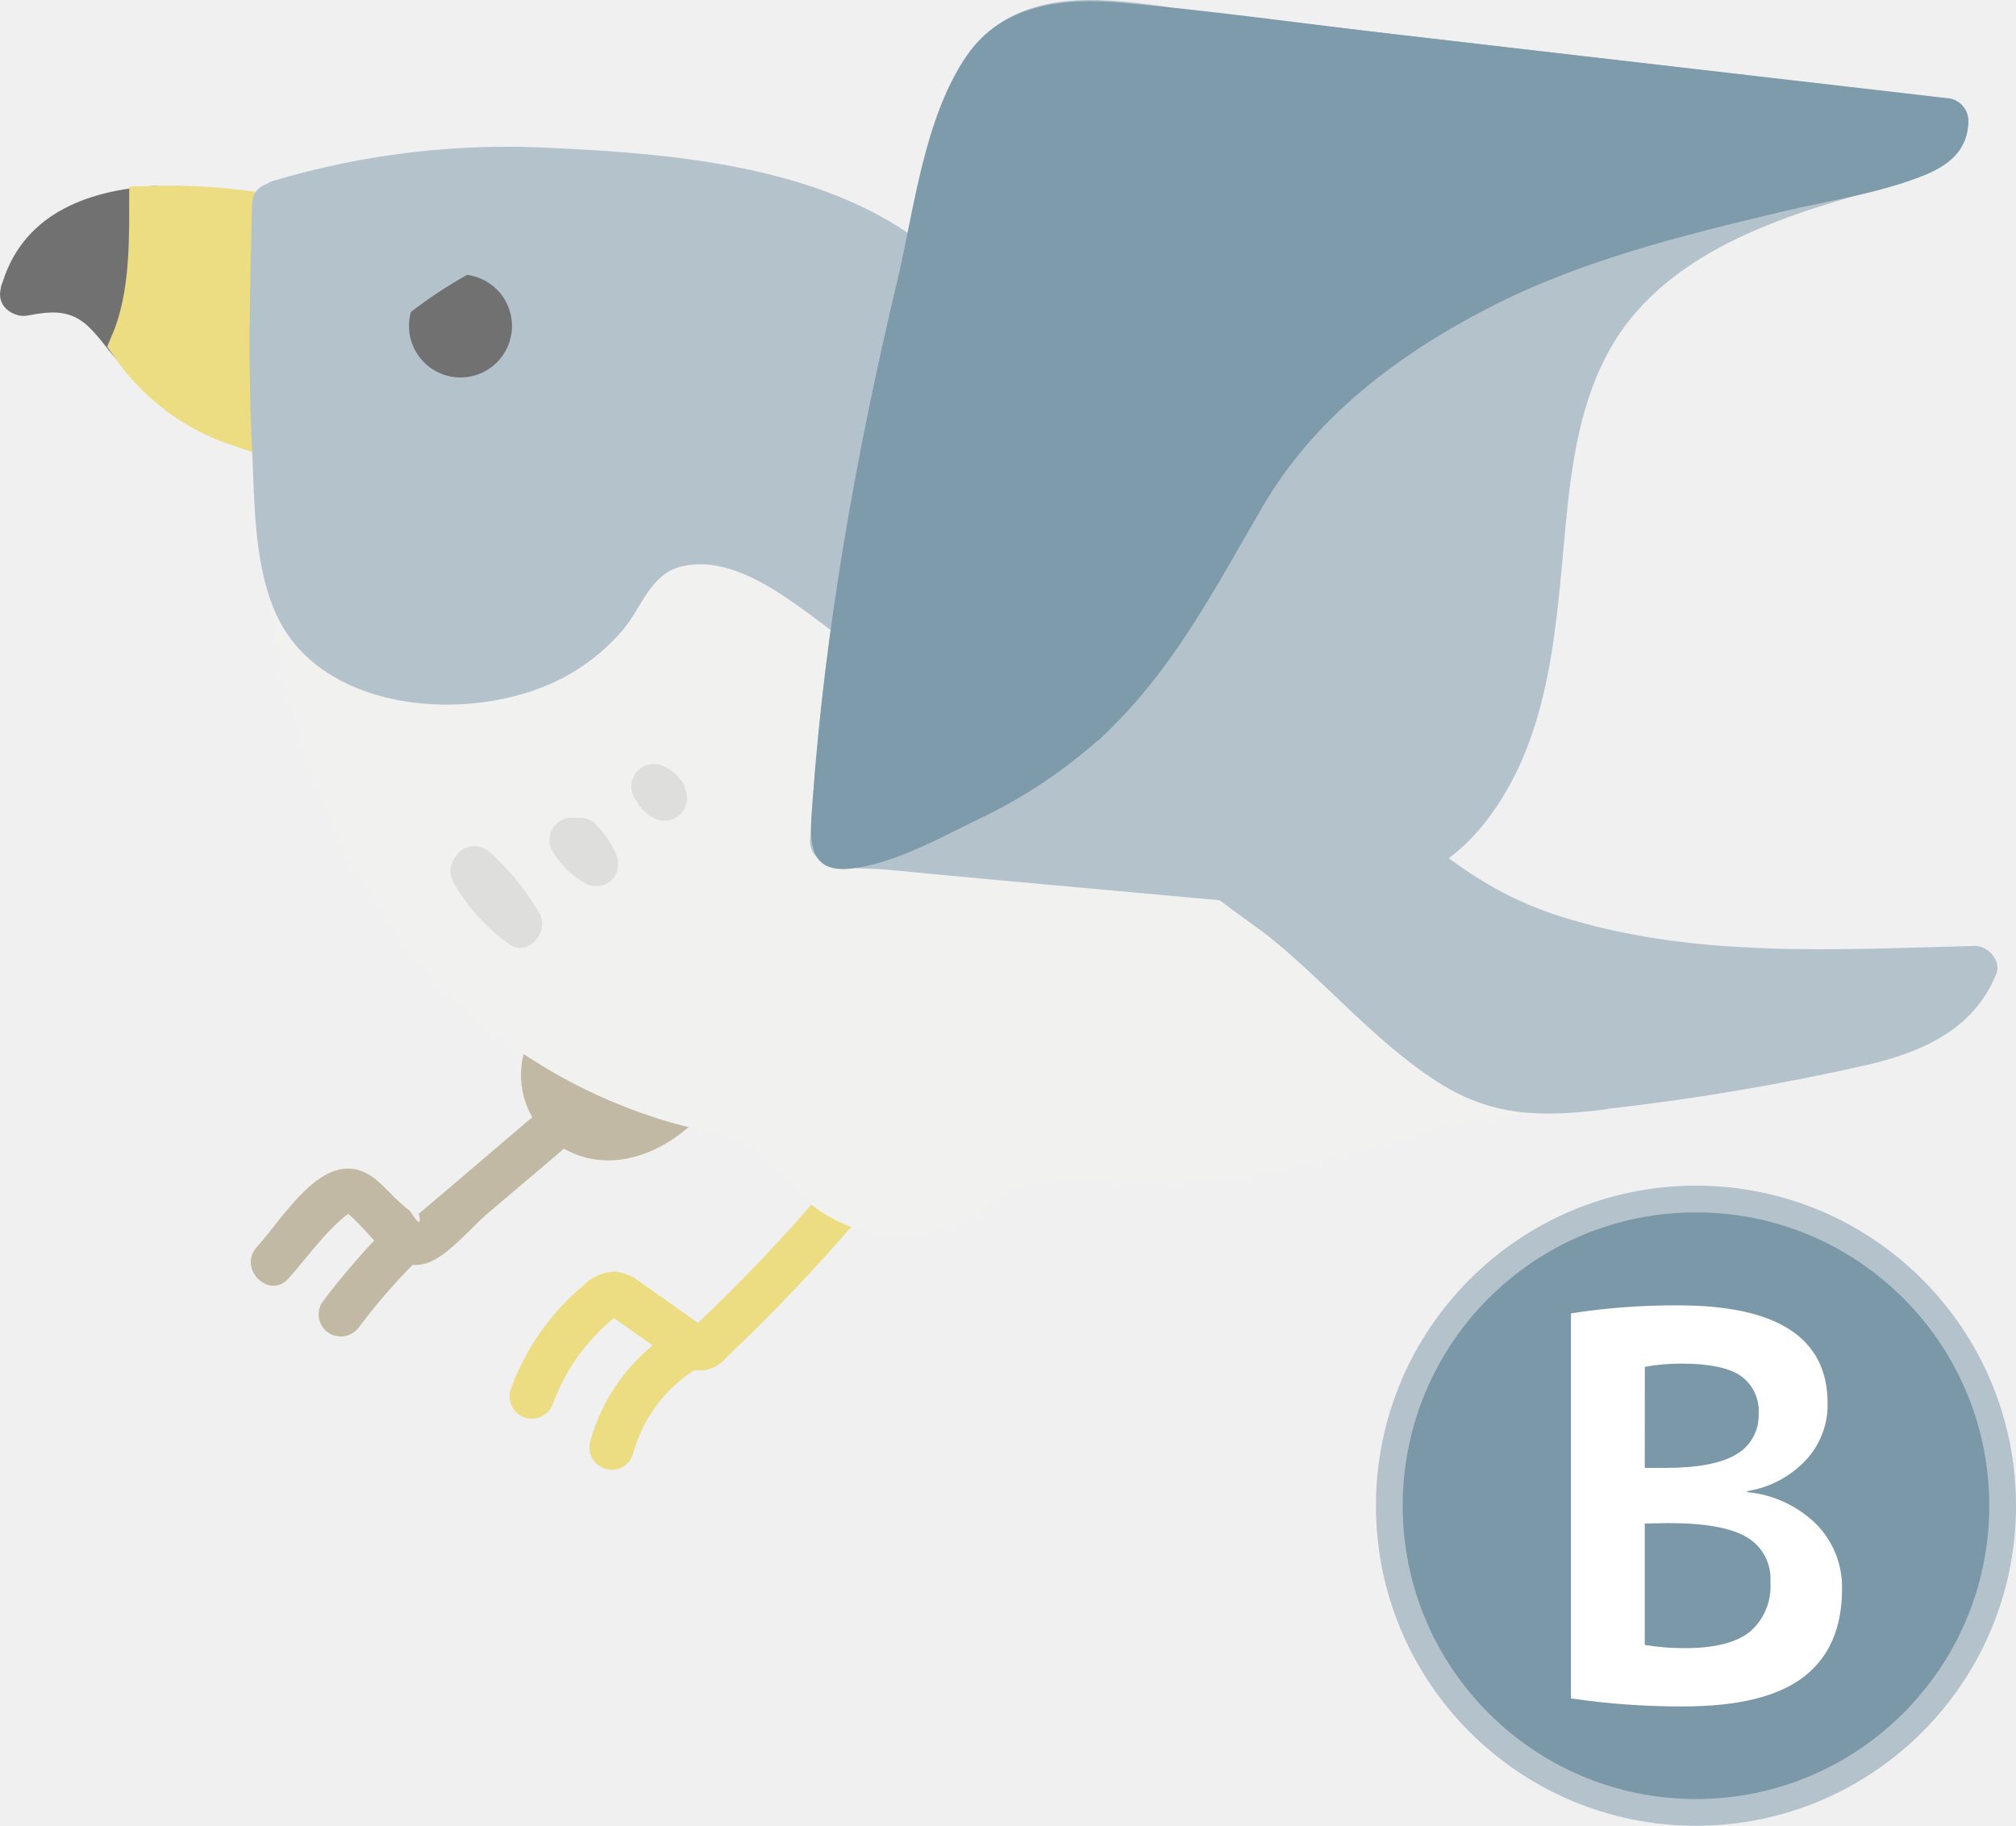
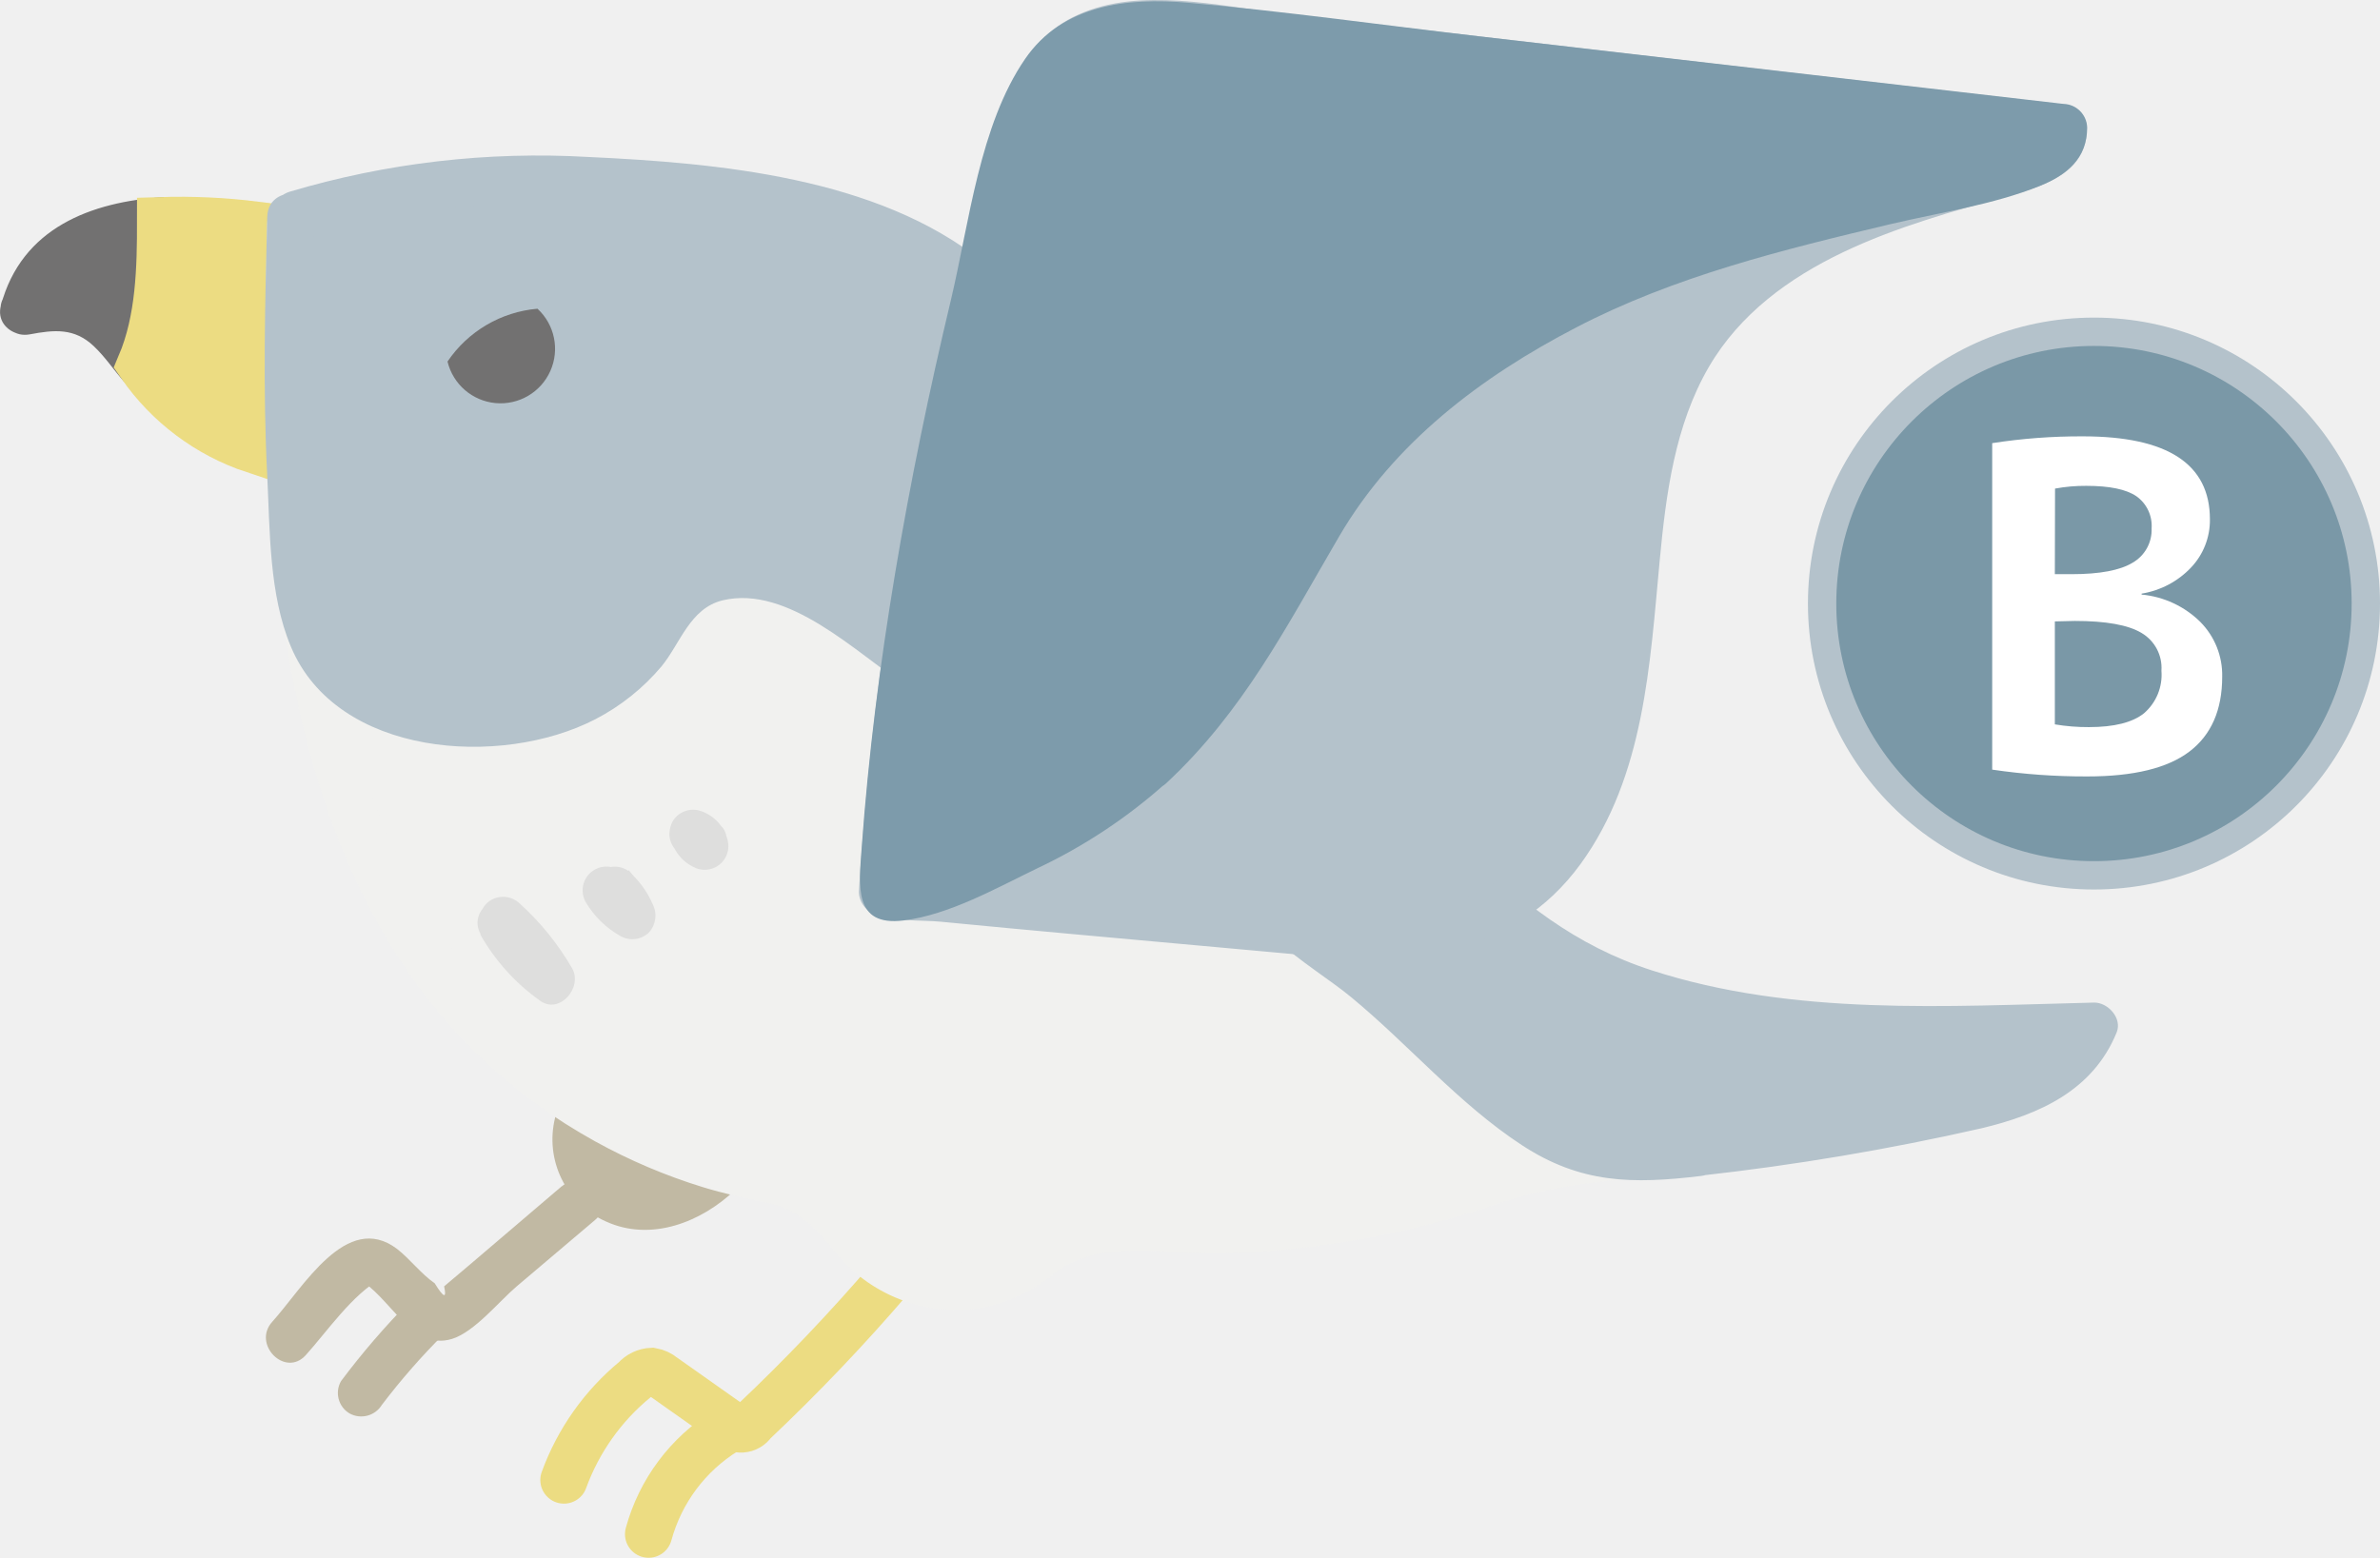
- <svg xmlns="http://www.w3.org/2000/svg" viewBox="0 0 226.22 204.84">
+ <svg xmlns="http://www.w3.org/2000/svg" viewBox="0 0 251.87 164.9">
  <g id="レイヤー_2" data-name="レイヤー 2">
    <g id="レイヤー_10" data-name="レイヤー 10">
      <path d="M2.51,33a14.26,14.26,0,0,1,5.32-.33c3,.56,5,3.44,6.8,5.67l.24.28c2.4-4.78,2.51-10.22,2.51-15.25C10.63,23.72,4.19,25.78,2.51,33Z" fill="#727171" />
      <path d="M3.17,35.39c2.59-.49,4.71-.68,6.74,1.24,1.2,1.13,2.11,2.51,3.19,3.74A2.51,2.51,0,0,0,17,39.87c2.45-5.25,2.84-10.79,2.86-16.51a2.52,2.52,0,0,0-2.5-2.5C9.62,21.35,2.29,24.13.1,32.32c-.83,3.11,4,4.44,4.82,1.33,1.57-5.88,7-7.44,12.47-7.79l-2.5-2.5c0,4.77-.12,9.59-2.17,14l3.93-.51c-1.78-2-3.24-4.26-5.64-5.63C8.15,29.59,4.93,30,1.84,30.57S0,36,3.17,35.39Z" fill="#727171" />
      <path d="M17,23.36c0,5-.1,10.47-2.13,15.25a23.69,23.69,0,0,0,12,9l.19-23.78A65,65,0,0,0,17,23.36Z" fill="#ecdc82" stroke="#ecdc82" stroke-linecap="square" stroke-miterlimit="10" stroke-width="5" />
      <path d="M94.29,135.24a200.5,200.5,0,0,1-14.61,15.34,1.51,1.51,0,0,1-2.42.15l-7.08-5a2.57,2.57,0,0,0-1.2-.56,2.51,2.51,0,0,0-1.76.84,24.79,24.79,0,0,0-7.54,10.66" fill="none" stroke="#ecdc82" stroke-linecap="round" stroke-miterlimit="10" stroke-width="5" />
      <path d="M76.81,151.46a18.61,18.61,0,0,0-8.17,10.94" fill="none" stroke="#ecdc82" stroke-linecap="round" stroke-miterlimit="10" stroke-width="5" />
      <path d="M59.43,125.59l-9.65,8.23L47,136.17q.44,2-1-.33c-1.45-1-2.61-2.57-4-3.65-5.33-4-9.9,4.09-13.19,7.73-2.15,2.38,1.37,5.93,3.54,3.54s5-6.53,8-8.11H37.84c3.41,1.76,5.67,7.72,10,6.38,2.36-.72,5-4,6.83-5.55L63,129.12c2.45-2.09-1.1-5.61-3.54-3.54Z" fill="#c1b9a3" />
      <path d="M43.43,137.69a80.81,80.81,0,0,0-7.34,8.51,2.52,2.52,0,0,0,.9,3.42,2.56,2.56,0,0,0,3.42-.9,71.77,71.77,0,0,1,6.56-7.5c2.28-2.28-1.26-5.82-3.54-3.54Z" fill="#c1b9a3" />
      <path d="M61.16,119c-1.2,3.45,1.44,7.45,5,8.43s7.39-.6,9.94-3.22" fill="#c1b9a3" />
      <path d="M58.75,118.3a9.5,9.5,0,0,0,5.37,11c4.79,2.19,10.14.06,13.7-3.36,2.33-2.23-1.21-5.76-3.54-3.54-1.93,1.84-4.75,3.42-7.5,2.58a4.5,4.5,0,0,1-3.22-5.35c.83-3.11-4-4.44-4.82-1.33Z" fill="#c1b9a3" />
      <path d="M30.78,23.72C30.38,39.47,30,55.37,33,70.83s9.79,30.67,21.62,41.08a56.08,56.08,0,0,0,26.95,12.94c2,.36,4.15.67,5.7,2A17.61,17.61,0,0,1,90,130.56c4,5.81,13,7.4,18.71,3.32,1.73-1.23,3.23-2.91,5.25-3.56a12.35,12.35,0,0,1,4.46-.28c14.27.75,28.5-.77,41.77-5.93,6-2.33,13.47-1.41,19.84-2.15a156.26,156.26,0,0,0,22.57-4.35c2.81-.76,6.24-2.49,5.89-5.38a96.54,96.54,0,0,1-41.86-10.16c-10.94-5.46-23.37-5.64-33.3-13.79-18.08-14.85-12.81-44.08-31.67-58.37-5.51-4.17-12.36-6.13-19.14-7.48a136.42,136.42,0,0,0-30.91-2.55c-1.62.05-15,1.88-20.34,3.67" fill="#f1f1ef" />
      <path d="M28.28,23.72c-.87,34.52.18,78,34.7,97.1a59.93,59.93,0,0,0,11.41,4.85c2.15.66,4.33,1.14,6.53,1.59,3.67.75,5.4,2.72,7.69,5.55a16.45,16.45,0,0,0,15.69,5.55,17.43,17.43,0,0,0,7.46-3.69c4.75-3.62,12.09-1.82,17.82-2a97.74,97.74,0,0,0,28.69-5.16c10.22-3.58,21.29-2.61,31.93-4.52,6.47-1.16,20.28-1.9,20.82-10.73a2.53,2.53,0,0,0-2.5-2.5,96.53,96.53,0,0,1-27.81-4.6c-7.87-2.55-15-6.69-22.94-9.14s-16.13-4.21-22.65-9.49c-5.32-4.3-8.7-10.36-11.11-16.66C119.7,58.59,117.93,46.07,110.9,36c-8.61-12.31-22.84-15.68-37-17.53-14.32-1.88-29.38-1.77-43.29,2.64-3.06,1-1.75,5.8,1.33,4.82,12-3.79,24.75-4.21,37.14-3,16.36,1.57,32.75,5.16,40.66,21,5.54,11.09,6.92,23.78,12.78,34.75C129.35,91.41,141,96.2,154.2,100.12c8.69,2.59,16.56,7,25.18,9.81a101.38,101.38,0,0,0,29.13,4.77l-2.5-2.5c-.2,3.29-9.28,4.3-11.51,4.79a126.14,126.14,0,0,1-15.26,2.52c-7.82.71-14.8.49-22.3,3.12a93,93,0,0,1-27.36,5c-6.77.25-14.33-1.78-20.11,2.48-3.37,2.49-6.35,4.2-10.71,3.29s-5.86-3.74-8.48-6.95c-2-2.4-4.29-3.26-7.28-3.88a64,64,0,0,1-13-3.83C54.75,112,44.38,98.61,38.94,83.14c-6.69-19-6.16-39.53-5.66-59.42.08-3.22-4.92-3.22-5,0Z" fill="#f1f1ef" />
      <path d="M180.05,121.94c9.44-1.11,19-2.8,28.34-4.81,5.38-1.16,11.49-3.32,13.2-8.55-17.91.42-38.53,1.66-54.94-6.53-7.11-3.55-12.36-9.87-18.09-15.39-2.33-2.25-4.17-4.14-7.7-3.13a10.7,10.7,0,0,0-7,6.59,5.36,5.36,0,0,0-.24,3.36,7.16,7.16,0,0,0,2.54,3.1q5.72,4.76,11.47,9.48c3.35,2.75,6,5.82,9.26,8.69a41.54,41.54,0,0,0,10,6.81C170.64,123.29,176,122.42,180.05,121.94Z" fill="#b4c2cb" />
      <path d="M180.05,124.44a266.25,266.25,0,0,0,29.63-5c6.16-1.47,11.81-4,14.32-10.15.62-1.51-.94-3.2-2.41-3.16-15.55.38-31.76,1.45-46.78-3.41-8.08-2.61-14-7.33-20-13.26-3.45-3.47-7.39-9-12.91-8.61-5.16.41-10.25,5.15-10.91,10.32-.83,6.5,7.68,10.83,11.93,14.33,6.16,5.07,11.42,11.32,18.12,15.71,6.25,4.09,11.7,4.15,19,3.27,3.15-.38,3.19-5.39,0-5a46.61,46.61,0,0,1-8.23.62c-3.66-.21-6.74-2.1-9.64-4.2-5.64-4.09-10.29-9.5-15.67-13.93-2.63-2.17-5.28-4.32-7.88-6.52-3.53-3-1.88-8.63,2.91-9.47s11.09,8.48,14.38,11.47c17.68,16,43.47,14.22,65.68,13.68l-2.41-3.16c-2.39,5.85-10.78,6.69-16.13,7.77-7.62,1.54-15.29,2.81-23,3.74C176.9,119.82,176.86,124.83,180.05,124.44Z" fill="#b4c2cb" />
      <path d="M30.78,22.89c-.28,11.1-.56,22.23.37,33.31.62,7.38.8,14.4,8.38,18A24.6,24.6,0,0,0,49,76.34a29.36,29.36,0,0,0,7.48-.48,21.54,21.54,0,0,0,10.87-6.1c3.08-3.16,3.64-7.65,8.43-8.59,8.17-1.61,15.56,5.65,21.93,9.7,6.67,4.23,13.35,8.45,20.11,12.53,5.41,3.26,12.4,7.68,19,6.6-1.17-.85-2.4-1.63-3.53-2.56-18.08-14.85-12.81-44.08-31.67-58.37-5.51-4.17-12.36-6.13-19.14-7.48A136.42,136.42,0,0,0,51.64,19c-1.62.05-15,1.88-20.34,3.67" fill="#b4c2cb" />
      <path d="M28.28,22.89c-.23,9.14-.47,18.3,0,27.44.29,5.85.19,12.61,2.5,18.11C35.65,80.12,53,81.3,63,76.14a23,23,0,0,0,7-5.59c2-2.43,3-6.15,6.47-7,6.95-1.66,14.2,5.6,19.44,9.07,7.18,4.75,14.56,9.26,22,13.67,5.84,3.48,12,6.88,19,6.17a2.52,2.52,0,0,0,1.26-4.66C117.58,73.29,123.27,43.2,104,27.71,92.84,18.76,76,17.26,62.32,16.62A92.09,92.09,0,0,0,30.63,20.3c-3.06,1-1.75,5.8,1.33,4.82,10.05-3.18,20.87-4,31.33-3.45,14.11.77,32.07,2.43,41.77,14.06,7.28,8.73,9.32,20.5,12.85,31s8.57,19,17.72,25.43l1.26-4.66c-7.27.74-13.52-3.67-19.45-7.28-6.56-4-13.18-8-19.55-12.25C90.78,63.19,78.58,53,70.3,61.5c-1.65,1.69-2.6,3.91-4.08,5.74a18.2,18.2,0,0,1-9.6,6c-6.87,1.75-17.84.91-21.12-6.47C33,61.11,33.35,53.48,33.15,47.4c-.28-8.17-.07-16.34.14-24.5.08-3.22-4.92-3.22-5,0Z" fill="#b4c2cb" />
      <path d="M137.31,98.54c-3.54-.33-43.92-3.93-43.91-4.13,1.38-26.18,7-53.25,13.84-78.53,1-3.89,2.31-8,5.42-10.56,4.1-3.34,10-2.91,15.24-2.3l90.44,10.5c.5,2.13-2.12,3.54-4.22,4.13C201.47,21.17,187.5,24.77,180,35.52c-6.5,9.26-6.46,21.4-7.63,32.66S167.38,92,157.15,96.84C151.07,99.71,144,99.15,137.31,98.54Z" fill="#b4c2cb" />
      <path d="M137.31,96,114.54,94q-7.11-.65-14.21-1.33l-4.55-.45a11.29,11.29,0,0,0-1.72-.2l1.84,2.41a328,328,0,0,1,6.65-48.34C104.23,38,106.14,30,108.21,22c2-7.75,3.38-16.5,13.09-16.87,7.36-.28,15,1.38,22.33,2.23L168.2,10.2,218.34,16l-2.5-2.5c0,2.25-13.13,4.82-15.19,5.53a60.86,60.86,0,0,0-13.16,6.07c-8.84,5.69-13.73,14.3-15.62,24.52C169.94,60.07,170.68,71,167,81.08c-1.9,5.22-5,10.2-9.93,13-5.94,3.35-13.27,2.55-19.78,2-3.2-.29-3.18,4.71,0,5,11.42,1,22.7.38,30-9.65,6.75-9.32,7.32-21.15,8.36-32.17.66-7,1.61-14.25,5.19-20.41,3.26-5.6,8.47-9.41,14.23-12.16,5.6-2.67,11.64-4.34,17.6-6,3.81-1.06,8.21-2.46,8.18-7.13a2.57,2.57,0,0,0-2.5-2.5L163.29,4.63l-27.53-3.2c-6.81-.79-15.1-2.85-21.67.13-6,2.7-7.93,8.68-9.51,14.55q-3.45,12.82-6.26,25.81A341.74,341.74,0,0,0,90.89,94.4a2.57,2.57,0,0,0,1.84,2.41c1.91.78,4.82.56,6.84.76q7,.68,13.94,1.31l23.8,2.16C140.51,101.33,140.49,96.33,137.31,96Z" fill="#b4c2cb" />
-       <path d="M52.34,30.88A50.78,50.78,0,0,0,46.11,35a5.78,5.78,0,1,0,6.23-4.17Z" fill="#727171" />
      <path d="M121.62,81.15a64.39,64.39,0,0,1-6.48,5.16c-1.41,1-21.91,11.38-21.74,8.08,1.38-26.18,7-53.25,13.84-78.52,1-3.89,2.31-8,5.42-10.56,4.1-3.34,10-2.91,15.24-2.3l90.44,10.5c.5,2.13-2.12,3.54-4.22,4.13-16.9,4.71-33.61,6.83-49.41,15.3-9,4.83-17.54,11-23.25,19.51-3,4.52-5.22,9.56-8,14.25A62.86,62.86,0,0,1,121.62,81.15Z" fill="#7d9bab" />
      <path d="M119.85,79.38c-6.25,5.53-13.76,9.3-21.61,12.09-.79.28-2.92,1.37-3.77,1.06,2.26.84,1.68-2.37,1.79-3.76q.28-3.77.67-7.53c.89-8.64,2.19-17.24,3.77-25.78,1.45-7.84,3.13-15.63,5-23.38q1.43-6,3-11.92c1-3.69,1.69-8,4-11.1C117.42,2.6,128,5.54,134.78,6.32l25.56,3,58,6.73-2.5-2.5c0,2.4-12.73,4.36-14.58,4.8-5.17,1.23-10.36,2.42-15.48,3.85A105.44,105.44,0,0,0,157.83,34c-7.45,4.67-14.22,10.51-19,17.93-3,4.56-5.11,9.58-7.95,14.22a63.26,63.26,0,0,1-11,13.22c-2.36,2.2,1.18,5.73,3.54,3.54,8.2-7.64,12.73-16.61,18.3-26.13,5.81-9.93,15-16.88,25.09-22.12,10.42-5.42,21.85-8.22,33.2-10.92,5.19-1.23,10.91-2.06,15.87-4.06,2.85-1.15,5-2.94,5-6.18a2.57,2.57,0,0,0-2.5-2.5L156.4,3.83C146.19,2.64,136,1.2,125.72.29c-6.43-.57-13.28.21-17.23,5.94-4.82,7-5.92,17.36-7.84,25.45C98.35,41.3,96.34,51,94.72,60.74c-1.6,9.6-2.83,19.27-3.53,29-.29,4.06-.88,8.34,4.4,7.7,4.86-.59,9.88-3.45,14.22-5.54a56.67,56.67,0,0,0,13.57-9C125.8,80.78,122.25,77.26,119.85,79.38Z" fill="#7d9bab" />
      <path d="M50.82,98.91a21.79,21.79,0,0,0,6.3,7c2.1,1.55,4.59-1.4,3.42-3.42A28.39,28.39,0,0,0,55,95.64a2.57,2.57,0,0,0-3-.39,2.5,2.5,0,0,0-1.15,2.82,14.71,14.71,0,0,0,4.92,6.43,2.52,2.52,0,0,0,3.42-.9,2.56,2.56,0,0,0-.9-3.42,8.42,8.42,0,0,1-2.62-3.44l-4.18,2.43a24,24,0,0,1,4.78,5.88l3.42-3.42a16.08,16.08,0,0,1-4.5-5.25c-1.56-2.82-5.88-.3-4.32,2.52Z" fill="#dededd" />
      <path d="M62,95.52a9.91,9.91,0,0,0,3.68,3.58,2.55,2.55,0,0,0,3-.39,2.66,2.66,0,0,0,.39-3,9.66,9.66,0,0,0-2.64-3.56A2.5,2.5,0,0,0,63,95.66l.67.8a2.51,2.51,0,0,0,3.54,0,2.57,2.57,0,0,0,0-3.54l-.67-.8L63,95.66a8.62,8.62,0,0,1,.67.62l.27.3c.09.1.32.48,0,0a11.15,11.15,0,0,1,.88,1.58l3.42-3.42c-.26-.14-.5-.31-.75-.46s.29.27,0,0L67.16,94c-.1-.1-.53-.43-.53-.57l.15.2-.17-.24c-.09-.14-.18-.27-.26-.41A2.5,2.5,0,0,0,62,95.52Z" fill="#dededd" />
      <path d="M71.32,89.69a4.39,4.39,0,0,0,2,2.05A2.51,2.51,0,0,0,77,88.92a4.34,4.34,0,0,0-3-3.12,2.52,2.52,0,0,0-2.82,1.15,3,3,0,0,0-.34,1.26A2.47,2.47,0,0,0,71.54,90l1.1.86a2.73,2.73,0,0,0,1.77.73,2.54,2.54,0,0,0,1.77-.73c.82-.9,1.1-2.68,0-3.54l-1.1-.86-2.43,4.18c.41.13-.42-.21-.15-.05s-.45-.42-.13-.08c-.07-.07-.29-.46-.15-.17-.29-.57-.12-.3-.07-.07l3.67-2.82a1.17,1.17,0,0,0-.26-.14c.11,0,.48.35.12.06-.19-.15.21.38.13.16s-.12-.22-.16-.33A2.5,2.5,0,0,0,74.15,86a2.55,2.55,0,0,0-1.93.25,2.52,2.52,0,0,0-1.15,1.49,2.94,2.94,0,0,0,.25,1.93Z" fill="#dededd" />
-       <circle cx="190.31" cy="168.93" r="34.41" fill="#7a98a7" stroke="#b4c2cb" stroke-miterlimit="10" stroke-width="3" />
-       <path d="M206.7,178.25q0,6.6-4.32,9.9t-13.5,3.3a84.19,84.19,0,0,1-12.6-.9v-43.2a76.2,76.2,0,0,1,12-.9q16.8,0,16.8,11a9.1,9.1,0,0,1-2.46,6.39,11.55,11.55,0,0,1-6.54,3.45v.12a12.73,12.73,0,0,1,7.77,3.63A10.06,10.06,0,0,1,206.7,178.25Zm-22.14-13.56h2.22q5.58,0,8.07-1.53a5,5,0,0,0,2.49-4.53,4.81,4.81,0,0,0-2-4.26q-2-1.38-6.63-1.38a21.84,21.84,0,0,0-4.14.36Zm0,6.24v13.62a26.63,26.63,0,0,0,4.5.36q5,0,7.29-1.83a6.72,6.72,0,0,0,2.31-5.61,5.37,5.37,0,0,0-2.64-5q-2.64-1.59-8.82-1.59Z" fill="#fff" />
+       <circle cx="221.6" cy="63.89" r="28.77" fill="#7a98a7" stroke="#b4c2cb" stroke-miterlimit="10" stroke-width="3" />
+       <path d="M235.17,71.63q0,5.28-3.46,7.92t-10.8,2.64a67.25,67.25,0,0,1-10.08-.72V46.91a60.88,60.88,0,0,1,9.6-.72q13.44,0,13.44,8.78a7.28,7.28,0,0,1-2,5.11,9.24,9.24,0,0,1-5.23,2.76v.1a10.18,10.18,0,0,1,6.22,2.9A8,8,0,0,1,235.17,71.63ZM217.46,60.78h1.78q4.46,0,6.46-1.22a4,4,0,0,0,2-3.62,3.85,3.85,0,0,0-1.61-3.41q-1.61-1.1-5.3-1.1a17.45,17.45,0,0,0-3.31.29Zm0,5v10.9a21.27,21.27,0,0,0,3.6.29q4,0,5.83-1.46A5.38,5.38,0,0,0,228.74,71a4.29,4.29,0,0,0-2.11-4q-2.11-1.27-7.06-1.27Z" fill="#fff" />
+       <path d="M56.88,32.68a12.82,12.82,0,0,0-9.52,5.59,5.77,5.77,0,1,0,9.52-5.59Z" fill="#727171" />
    </g>
  </g>
</svg>
